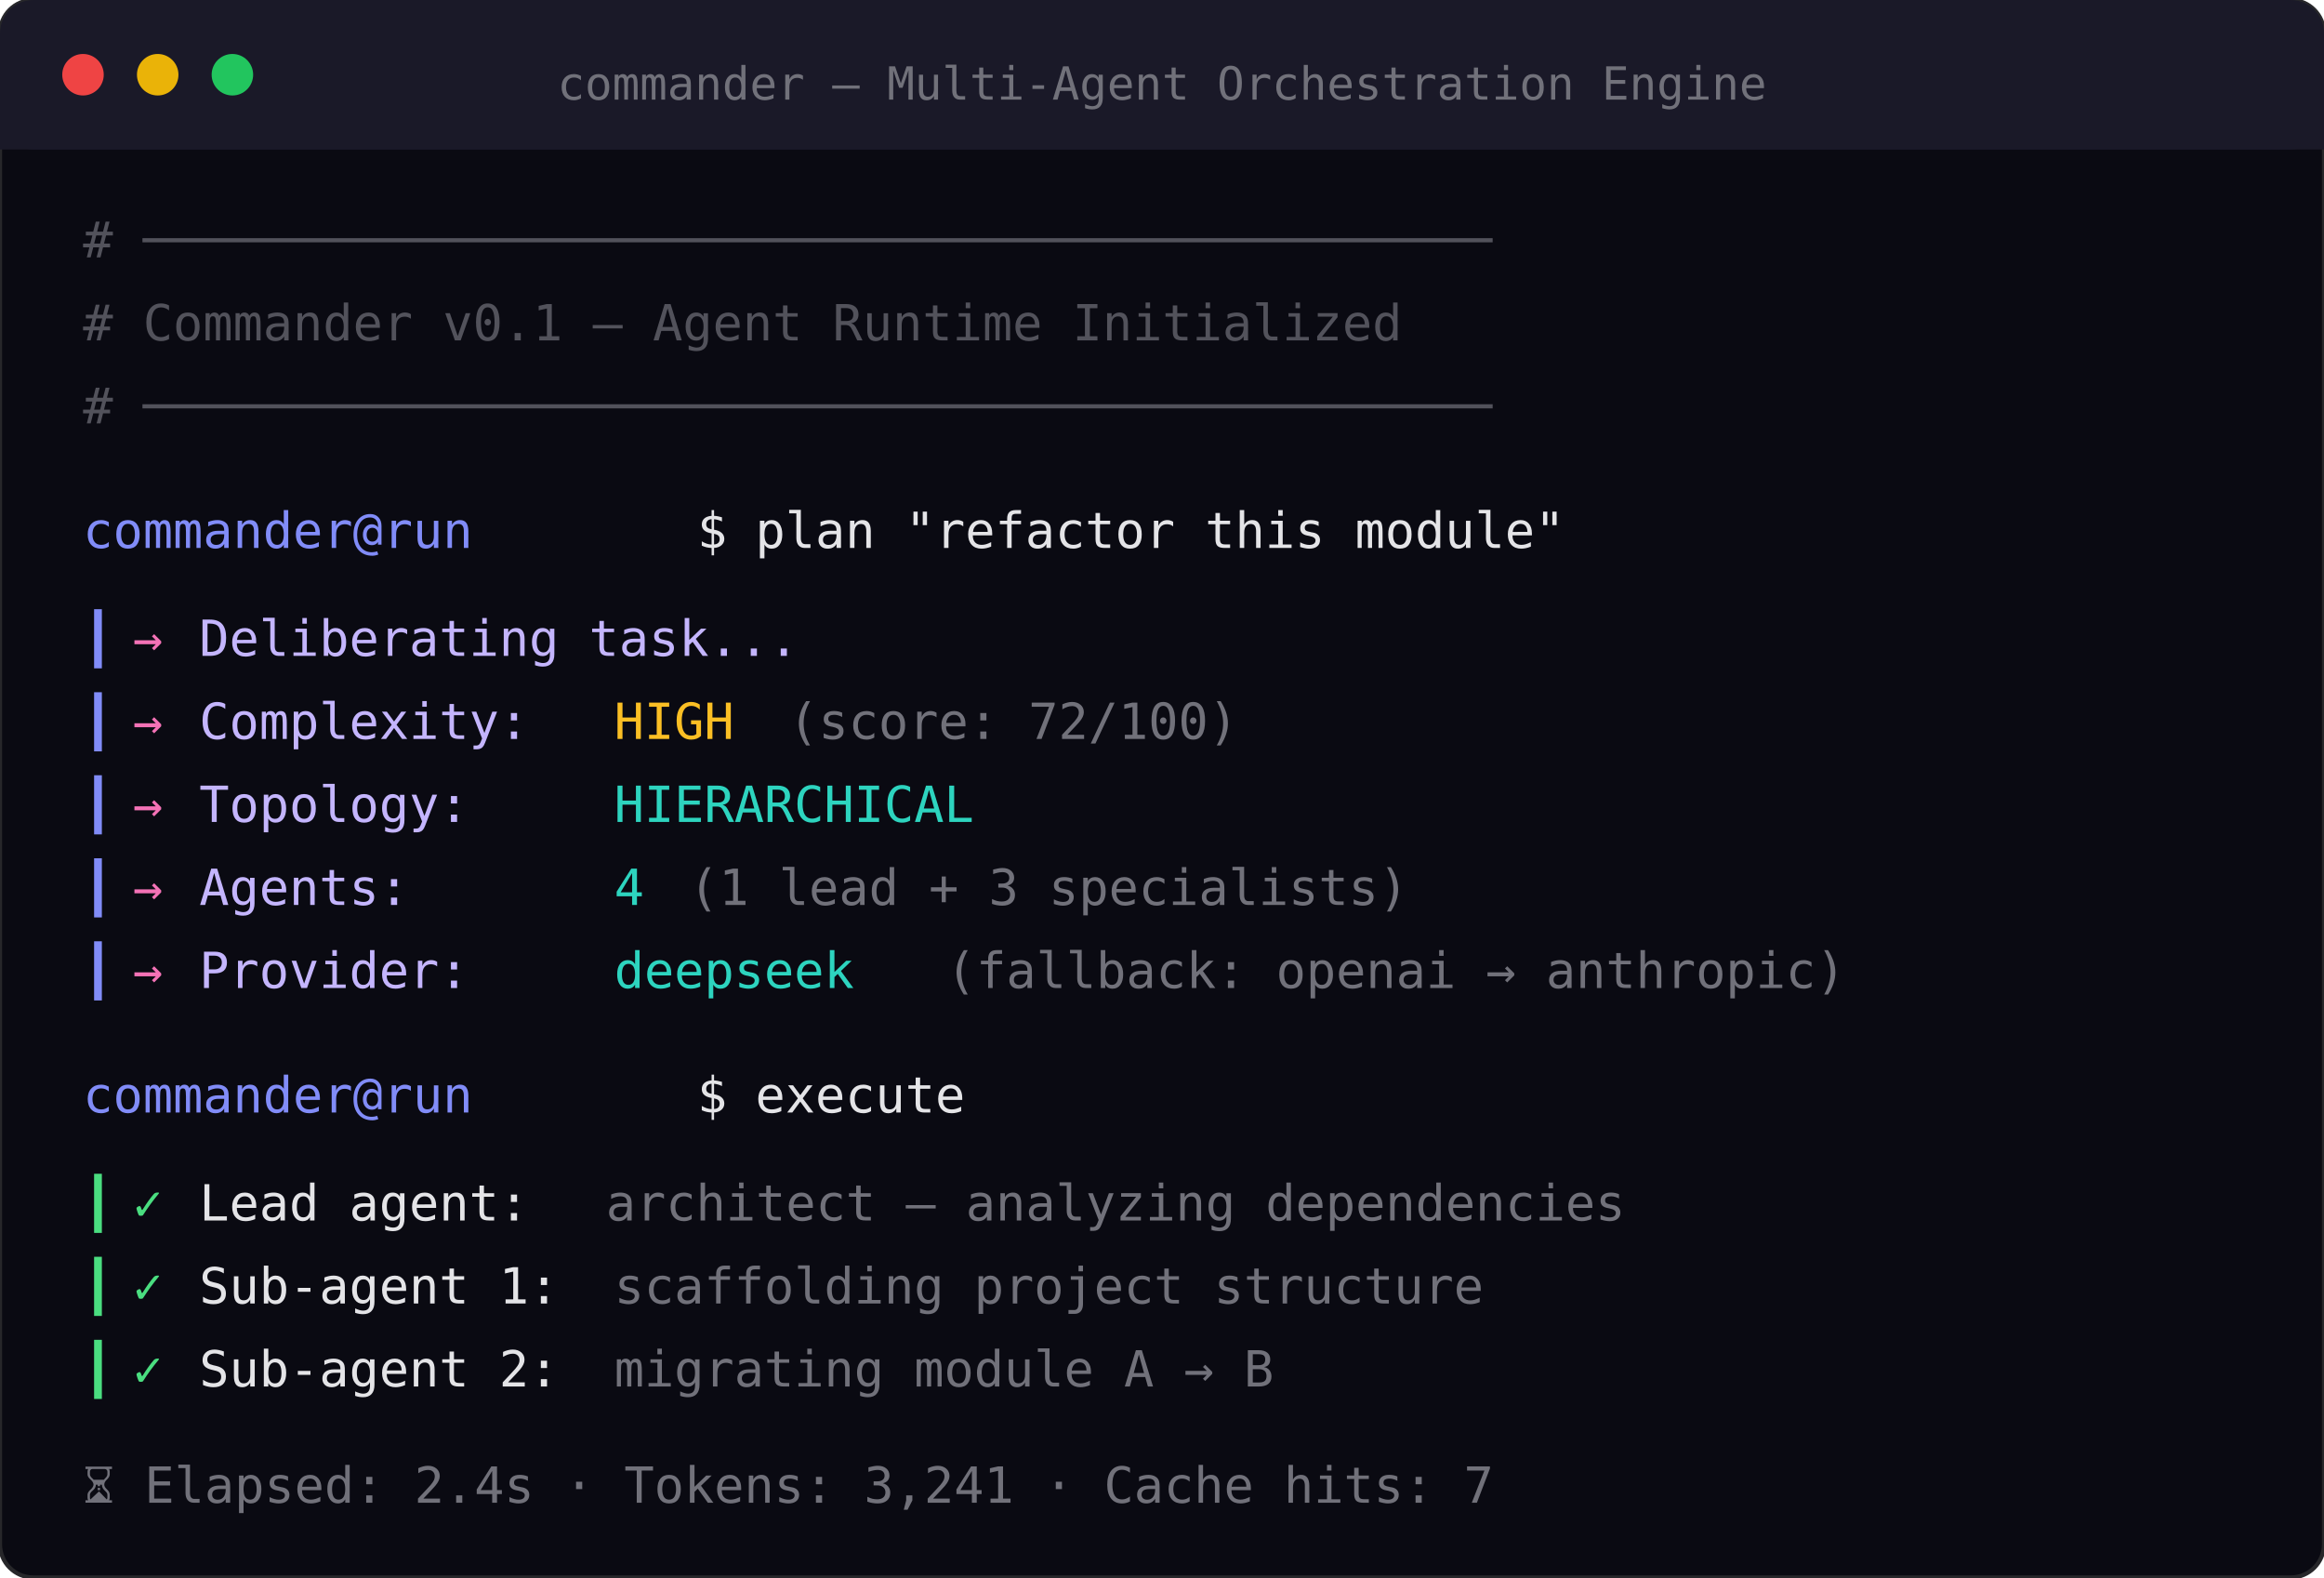
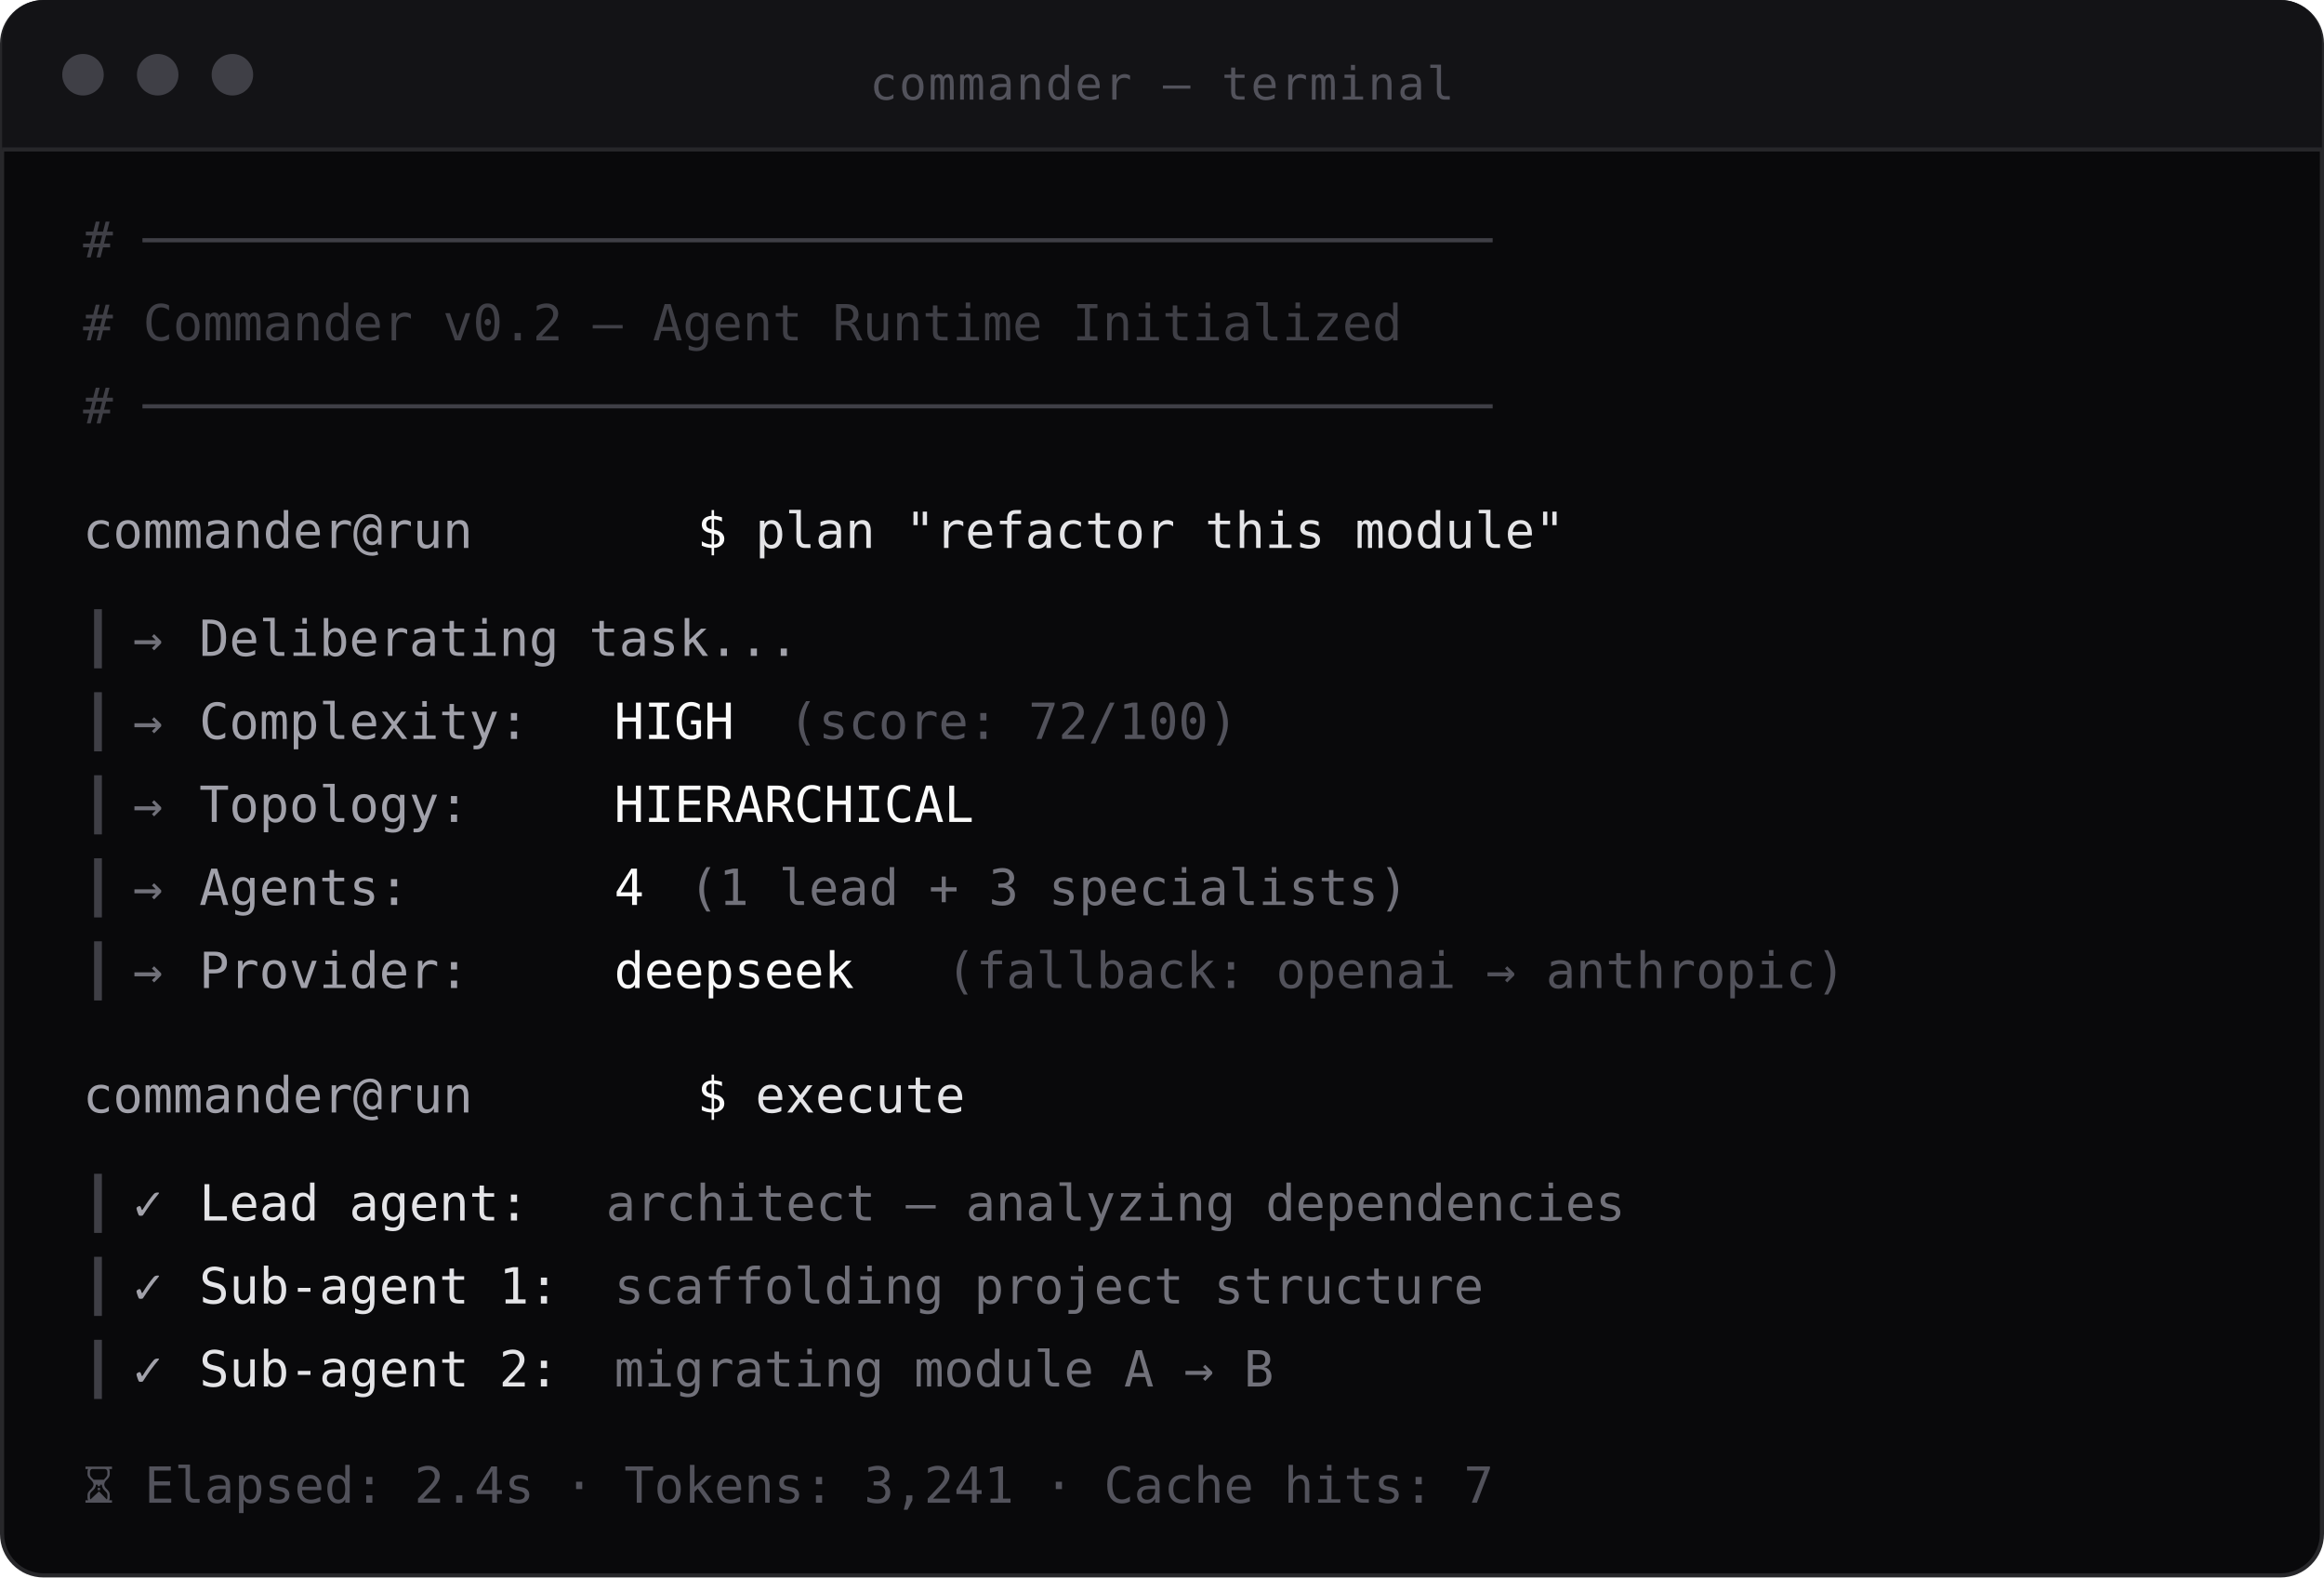
<svg xmlns="http://www.w3.org/2000/svg" viewBox="0 0 560 380" fill="none">
-   <rect x="0" y="0" width="560" height="380" rx="8" fill="#0a0a12" stroke="#27272a" stroke-width="1" />
-   <rect x="0" y="0" width="560" height="36" rx="8" fill="#1a1928" />
-   <rect x="0" y="28" width="560" height="8" fill="#1a1928" />
-   <circle cx="20" cy="18" r="5" fill="#ef4444" />
-   <circle cx="38" cy="18" r="5" fill="#eab308" />
-   <circle cx="56" cy="18" r="5" fill="#22c55e" />
-   <text x="280" y="24" text-anchor="middle" fill="#71717a" font-family="'JetBrains Mono', monospace" font-size="11">commander — Multi-Agent Orchestration Engine</text>
-   <text font-family="'JetBrains Mono', monospace" font-size="12">
-     <tspan x="20" y="62" fill="#52525b"># ─────────────────────────────────────────────</tspan>
-     <tspan x="20" y="82" fill="#52525b"># Commander v0.1 — Agent Runtime Initialized</tspan>
-     <tspan x="20" y="102" fill="#52525b"># ─────────────────────────────────────────────</tspan>
-     <tspan x="20" y="132" fill="#818cf8">commander@run</tspan>
-     <tspan x="168" y="132" fill="#e4e4e7">$</tspan>
+   <rect x="0.5" y="0.5" width="559" height="379" rx="10" fill="#09090b" stroke="#27272a" stroke-width="1" />
+   <path d="M0.5 10a10 10 0 0110-10h539a10 10 0 0110 10v26H0.5z" fill="#131316" />
+   <line x1="0.5" y1="36" x2="559.5" y2="36" stroke="#27272a" stroke-width="1" />
+   <circle cx="20" cy="18" r="5" fill="#3f3f46" />
+   <circle cx="38" cy="18" r="5" fill="#3f3f46" />
+   <circle cx="56" cy="18" r="5" fill="#3f3f46" />
+   <text x="280" y="24" text-anchor="middle" fill="#52525b" font-family="'JetBrains Mono', ui-monospace, monospace" font-size="11" letter-spacing="0.04em">commander — terminal</text>
+   <text font-family="'JetBrains Mono', ui-monospace, monospace" font-size="12">
+     <tspan x="20" y="62" fill="#3f3f46"># ─────────────────────────────────────────────</tspan>
+     <tspan x="20" y="82" fill="#3f3f46"># Commander v0.2 — Agent Runtime Initialized</tspan>
+     <tspan x="20" y="102" fill="#3f3f46"># ─────────────────────────────────────────────</tspan>
+     <tspan x="20" y="132" fill="#a1a1aa">commander@run</tspan>
+     <tspan x="168" y="132" fill="#fafafa">$</tspan>
    <tspan x="182" y="132" fill="#e4e4e7">plan "refactor this module"</tspan>
-     <tspan x="20" y="158" fill="#818cf8">┃</tspan>
-     <tspan x="32" y="158" fill="#f472b6">→</tspan>
-     <tspan x="48" y="158" fill="#c4b5fd">Deliberating task...</tspan>
-     <tspan x="20" y="178" fill="#818cf8">┃</tspan>
-     <tspan x="32" y="178" fill="#f472b6">→</tspan>
-     <tspan x="48" y="178" fill="#c4b5fd">Complexity:</tspan>
-     <tspan x="148" y="178" fill="#fbbf24">HIGH</tspan>
-     <tspan x="190" y="178" fill="#71717a">(score: 72/100)</tspan>
-     <tspan x="20" y="198" fill="#818cf8">┃</tspan>
-     <tspan x="32" y="198" fill="#f472b6">→</tspan>
-     <tspan x="48" y="198" fill="#c4b5fd">Topology:</tspan>
-     <tspan x="148" y="198" fill="#2dd4bf">HIERARCHICAL</tspan>
-     <tspan x="20" y="218" fill="#818cf8">┃</tspan>
-     <tspan x="32" y="218" fill="#f472b6">→</tspan>
-     <tspan x="48" y="218" fill="#c4b5fd">Agents:</tspan>
-     <tspan x="148" y="218" fill="#2dd4bf">4</tspan>
+     <tspan x="20" y="158" fill="#3f3f46">┃</tspan>
+     <tspan x="32" y="158" fill="#71717a">→</tspan>
+     <tspan x="48" y="158" fill="#a1a1aa">Deliberating task...</tspan>
+     <tspan x="20" y="178" fill="#3f3f46">┃</tspan>
+     <tspan x="32" y="178" fill="#71717a">→</tspan>
+     <tspan x="48" y="178" fill="#a1a1aa">Complexity:</tspan>
+     <tspan x="148" y="178" fill="#fafafa">HIGH</tspan>
+     <tspan x="190" y="178" fill="#52525b">(score: 72/100)</tspan>
+     <tspan x="20" y="198" fill="#3f3f46">┃</tspan>
+     <tspan x="32" y="198" fill="#71717a">→</tspan>
+     <tspan x="48" y="198" fill="#a1a1aa">Topology:</tspan>
+     <tspan x="148" y="198" fill="#fafafa">HIERARCHICAL</tspan>
+     <tspan x="20" y="218" fill="#3f3f46">┃</tspan>
+     <tspan x="32" y="218" fill="#71717a">→</tspan>
+     <tspan x="48" y="218" fill="#a1a1aa">Agents:</tspan>
+     <tspan x="148" y="218" fill="#fafafa">4</tspan>
    <tspan x="166" y="218" fill="#71717a">(1 lead + 3 specialists)</tspan>
-     <tspan x="20" y="238" fill="#818cf8">┃</tspan>
-     <tspan x="32" y="238" fill="#f472b6">→</tspan>
-     <tspan x="48" y="238" fill="#c4b5fd">Provider:</tspan>
-     <tspan x="148" y="238" fill="#2dd4bf">deepseek</tspan>
-     <tspan x="228" y="238" fill="#71717a">(fallback: openai → anthropic)</tspan>
-     <tspan x="20" y="268" fill="#818cf8">commander@run</tspan>
-     <tspan x="168" y="268" fill="#e4e4e7">$</tspan>
+     <tspan x="20" y="238" fill="#3f3f46">┃</tspan>
+     <tspan x="32" y="238" fill="#71717a">→</tspan>
+     <tspan x="48" y="238" fill="#a1a1aa">Provider:</tspan>
+     <tspan x="148" y="238" fill="#fafafa">deepseek</tspan>
+     <tspan x="228" y="238" fill="#52525b">(fallback: openai → anthropic)</tspan>
+     <tspan x="20" y="268" fill="#a1a1aa">commander@run</tspan>
+     <tspan x="168" y="268" fill="#fafafa">$</tspan>
    <tspan x="182" y="268" fill="#e4e4e7">execute</tspan>
-     <tspan x="20" y="294" fill="#4ade80">┃</tspan>
-     <tspan x="32" y="294" fill="#4ade80">✓</tspan>
+     <tspan x="20" y="294" fill="#3f3f46">┃</tspan>
+     <tspan x="32" y="294" fill="#a1a1aa">✓</tspan>
    <tspan x="48" y="294" fill="#e4e4e7">Lead agent:</tspan>
    <tspan x="146" y="294" fill="#71717a">architect — analyzing dependencies</tspan>
-     <tspan x="20" y="314" fill="#4ade80">┃</tspan>
-     <tspan x="32" y="314" fill="#4ade80">✓</tspan>
+     <tspan x="20" y="314" fill="#3f3f46">┃</tspan>
+     <tspan x="32" y="314" fill="#a1a1aa">✓</tspan>
    <tspan x="48" y="314" fill="#e4e4e7">Sub-agent 1:</tspan>
    <tspan x="148" y="314" fill="#71717a">scaffolding project structure</tspan>
-     <tspan x="20" y="334" fill="#4ade80">┃</tspan>
-     <tspan x="32" y="334" fill="#4ade80">✓</tspan>
+     <tspan x="20" y="334" fill="#3f3f46">┃</tspan>
+     <tspan x="32" y="334" fill="#a1a1aa">✓</tspan>
    <tspan x="48" y="334" fill="#e4e4e7">Sub-agent 2:</tspan>
    <tspan x="148" y="334" fill="#71717a">migrating module A → B</tspan>
-     <tspan x="20" y="362" fill="#71717a">⏳ Elapsed: 2.4s · Tokens: 3,241 · Cache hits: 7</tspan>
+     <tspan x="20" y="362" fill="#52525b">⏳ Elapsed: 2.4s · Tokens: 3,241 · Cache hits: 7</tspan>
  </text>
</svg>
